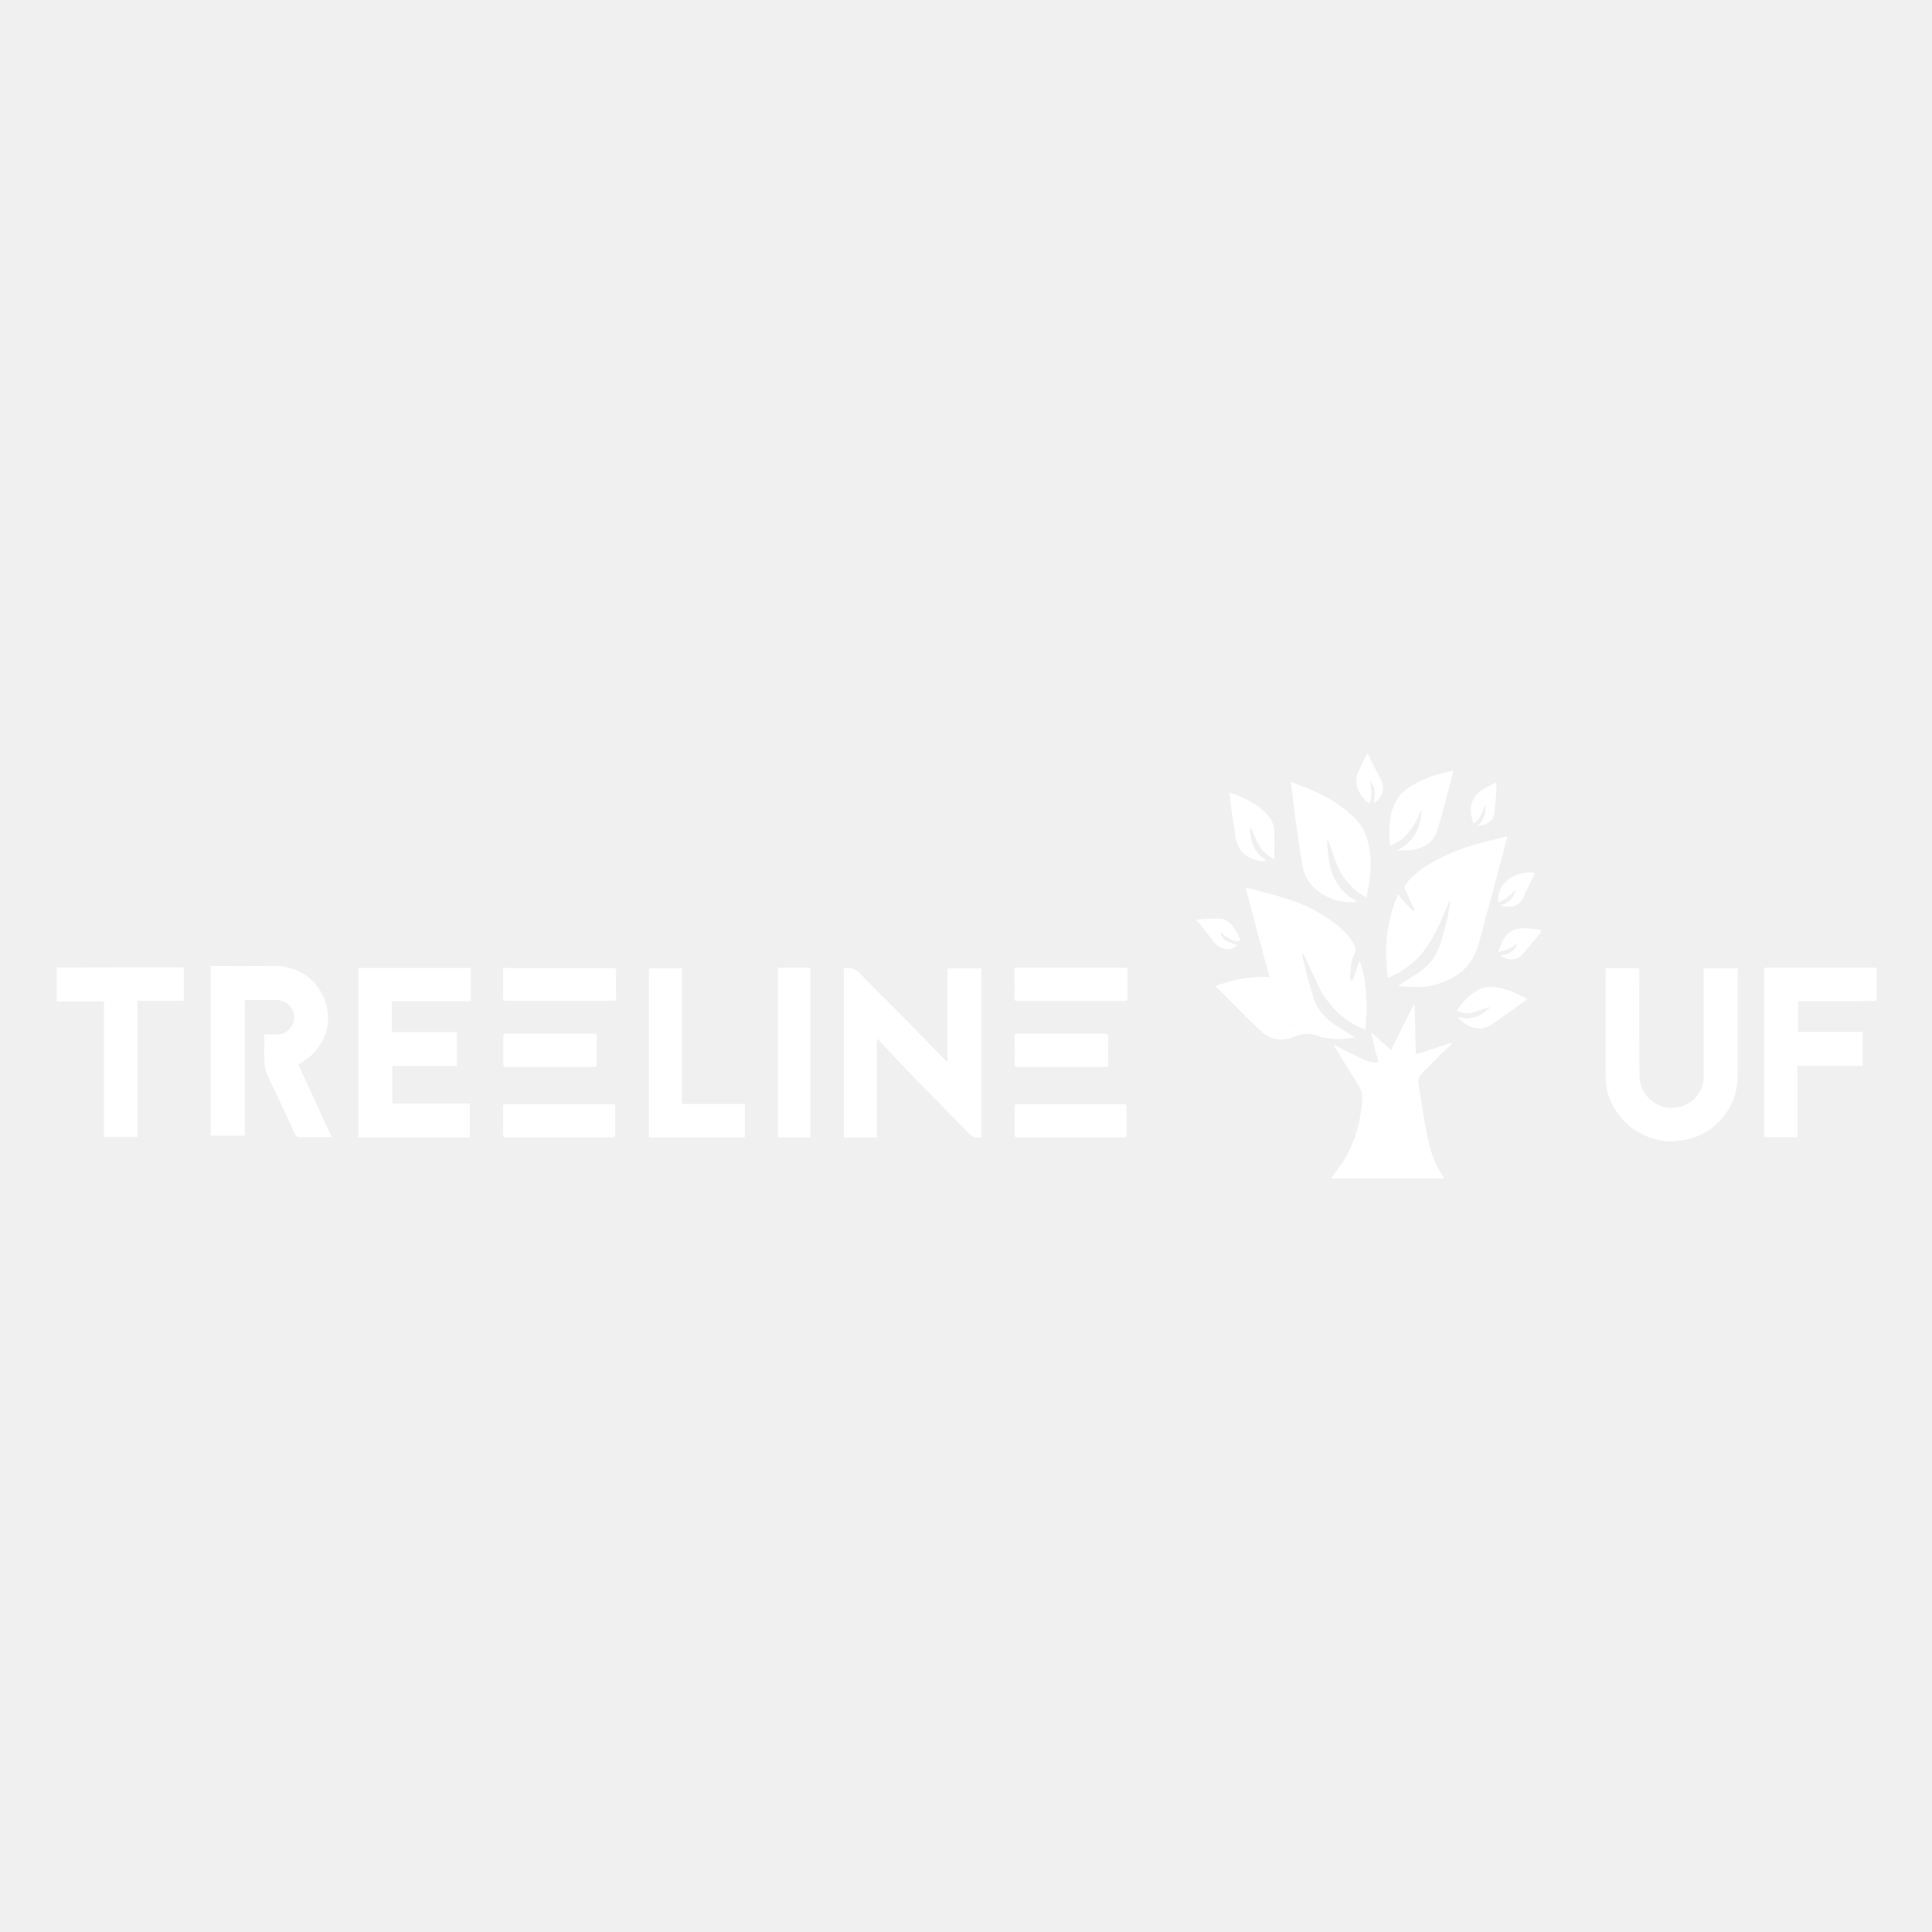
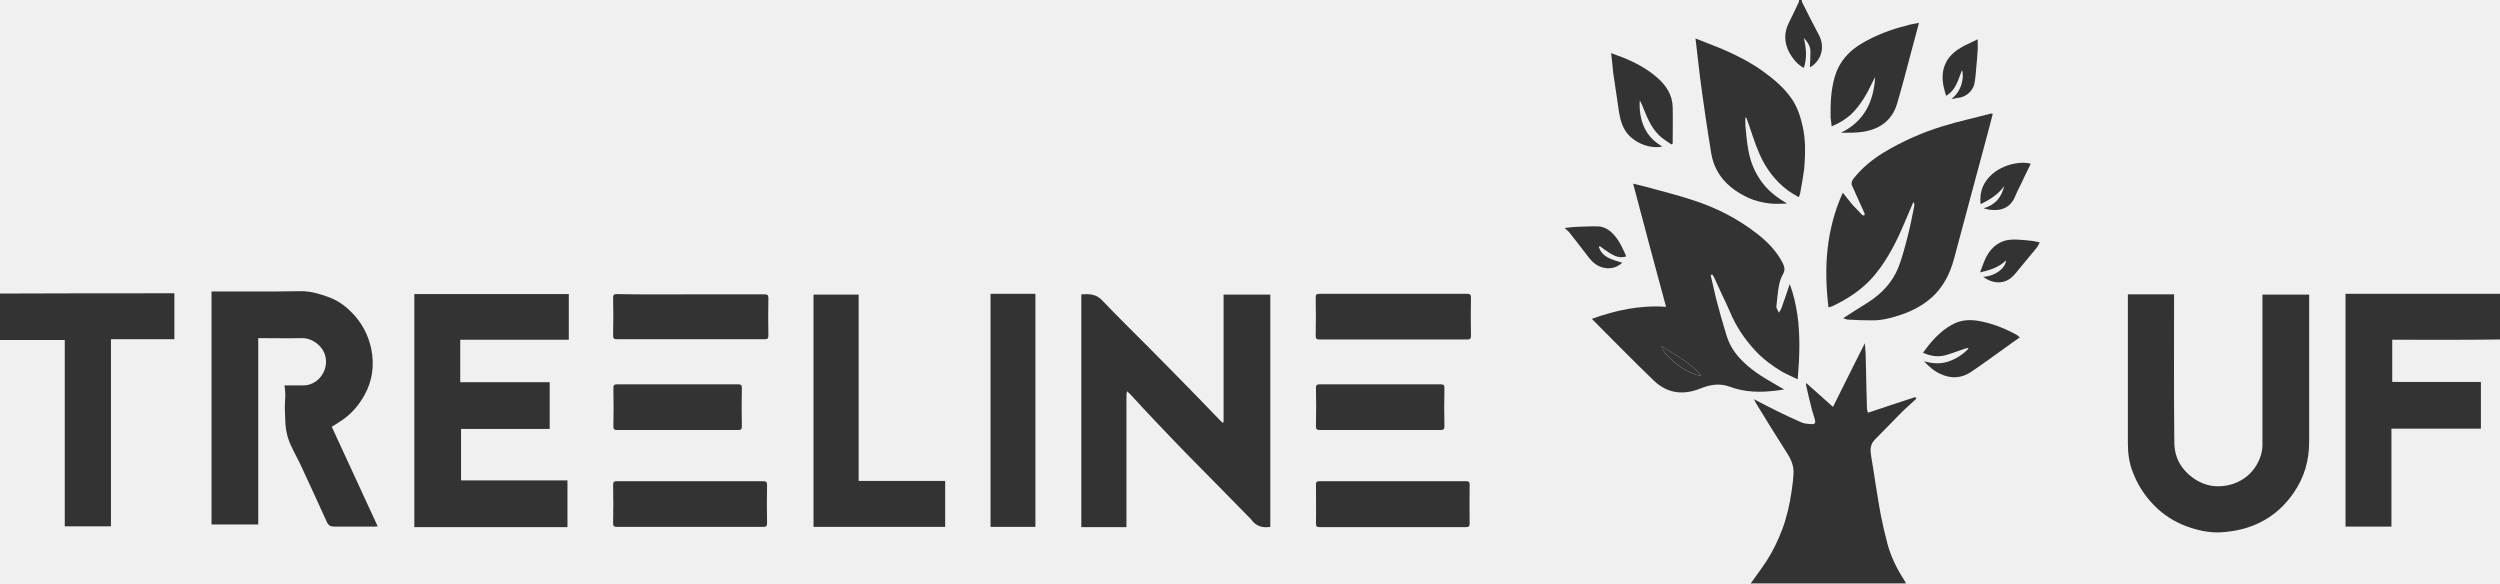
- <svg xmlns="http://www.w3.org/2000/svg" version="1.1" id="Layer_1" x="0px" y="0px" viewBox="0 0 1000 1000" style="enable-background:new 0 0 1000 1000;" xml:space="preserve">
+ <svg xmlns="http://www.w3.org/2000/svg" version="1.1" id="Layer_1" x="0px" y="0px" viewBox="0 0 941.9 219.8" style="enable-background:new 0 0 941.9 219.8;" xml:space="preserve">
  <style type="text/css">
- 	.st0{fill:#FFFFFF;}
+ 	.st0{fill:#333333;}
</style>
-   <path class="st0" d="M490.4,549.3c0-16,0-32,0-48.1c5.9,0,11.7,0,17.6,0c0,29.2,0,58.3,0,87.5c-3.1,0.5-5.5-0.3-7.3-2.9  c-0.1-0.2-0.3-0.3-0.4-0.4c-3.5-3.6-7-7.1-10.5-10.7c-4.4-4.5-8.9-9-13.3-13.5c-4-4.1-8-8.3-11.9-12.4c-3.1-3.3-6.2-6.6-9.3-10  c-0.3-0.3-0.7-0.7-1.3-1.2c-0.1,0.7-0.2,1.2-0.2,1.7c0,16,0,32,0,48c0,0.5,0,0.9,0,1.5c-5.7,0-11.3,0-17,0c0-29.2,0-58.4,0-87.7  c2.8-0.2,5.4-0.2,7.7,2.1c5.8,6.1,11.8,12,17.7,17.9c6.1,6.2,12.3,12.4,18.4,18.7c2.8,2.9,5.6,5.8,8.4,8.7c0.4,0.4,0.7,0.7,1.1,1  C490.1,549.4,490.3,549.3,490.4,549.3z" />
-   <path class="st0" d="M136.6,535.4c2.5,0,4.8,0,7,0c5.7,0.1,9.9-5.9,8.3-11.3c-1.1-3.8-5-6.6-8.8-6.5c-5,0.1-10,0-15,0  c-0.4,0-0.9,0-1.4,0c0,23.4,0,46.8,0,70.2c-5.9,0-11.7,0-17.6,0c0-29.2,0-58.4,0-87.8c0.5,0,1,0,1.4,0c10.8,0,21.5,0.1,32.3-0.1  c3.7,0,7,1,10.3,2.2c3.4,1.2,6.2,3.2,8.7,5.7c3.9,3.9,6.4,8.6,7.5,14c1.2,6.1,0.4,11.9-2.6,17.3c-2.4,4.3-5.6,7.8-9.8,10.3  c-0.8,0.5-1.6,1.1-2.5,1.6c5.8,12.5,11.5,25,17.3,37.5c-0.4,0-0.8,0.1-1.2,0.1c-5.1,0-10.2,0-15.2,0c-1.3,0-2.1-0.4-2.7-1.6  c-3.2-7-6.3-13.9-9.6-20.9c-1.2-2.7-2.7-5.2-3.9-7.9c-1.4-2.9-2.1-6-2.2-9.2c0-1.7-0.2-3.5-0.2-5.2c0-1.7,0.2-3.4,0.2-5.1  C136.9,537.8,136.7,536.7,136.6,535.4z" />
-   <path class="st0" d="M243.2,588.8c-19.3,0-38.5,0-57.7,0c0-29.3,0-58.5,0-87.8c19.4,0,38.7,0,58.2,0c0,5.7,0,11.4,0,17.2  c-13.6,0-27.2,0-40.9,0c0,5.4,0,10.6,0,16c11.2,0,22.4,0,33.7,0c0,5.9,0,11.7,0,17.6c-11.1,0-22.2,0-33.4,0c0,6.5,0,12.9,0,19.4  c13.4,0,26.7,0,40.1,0C243.2,577.1,243.2,582.8,243.2,588.8z" />
-   <path class="st0" d="M881.8,501.2c5.9,0,11.7,0,17.6,0c0,0.6,0,1.1,0,1.6c0,18,0,35.9,0,53.9c0,7.1-1.9,13.6-6,19.4  c-5.3,7.6-12.6,12.3-21.8,14c-2.3,0.4-4.7,0.7-7.1,0.7c-4.4-0.1-8.7-1.2-12.8-2.9c-4.7-2-8.7-4.9-12-8.7c-2.9-3.2-5.1-6.9-6.7-11  c-1.4-3.5-1.9-7.1-1.9-10.9c0-18.2,0-36.4,0-54.6c0-0.5,0-1,0-1.6c5.8,0,11.5,0,17.4,0c0,0.5,0,1,0,1.5c0,18.2-0.1,36.3,0.1,54.5  c0.1,5.9,2.9,10.5,8,13.8c2.7,1.7,5.7,2.6,8.8,2.5c7.9-0.1,14.6-5.3,16.2-13.3c0.1-0.7,0.2-1.5,0.2-2.2c0-18.3,0-36.6,0-55  C881.8,502.3,881.8,501.8,881.8,501.2z" />
-   <path class="st0" d="M930.7,518.2c0,5.4,0,10.6,0,15.9c11.1,0,22.2,0,33.4,0c0,5.9,0,11.7,0,17.6c-11.2,0-22.4,0-33.7,0  c0,12.4,0,24.6,0,36.9c-5.8,0-11.5,0-17.3,0c0-29.2,0-58.4,0-87.7c19.4,0,38.8,0,58.2,0c0,5.6,0,11.3,0,17.2  C957.8,518.3,944.3,518.2,930.7,518.2z" />
-   <path class="st0" d="M95.1,500.7c0,5.8,0,11.4,0,17.3c-8,0-15.9,0-23.9,0c0,23.6,0,47,0,70.5c-5.8,0-11.5,0-17.4,0  c0-23.4,0-46.7,0-70.2c-8.2,0-16.3,0-24.4,0c0-5.9,0-11.7,0-17.5C51.3,500.7,73.2,500.7,95.1,500.7z" />
-   <path class="st0" d="M335.9,588.7c0-29.2,0-58.3,0-87.5c5.6,0,11.3,0,17,0c0,23.3,0,46.7,0,70.2c10.9,0,21.7,0,32.6,0  c0,5.8,0,11.5,0,17.3C369,588.7,352.5,588.7,335.9,588.7z" />
-   <path class="st0" d="M402.6,500.9c5.7,0,11.3,0,16.9,0c0,29.3,0,58.5,0,87.8c-5.6,0-11.2,0-16.9,0  C402.6,559.5,402.6,530.3,402.6,500.9z" />
+   <path class="st0" d="M461,159.1c0-16,0-32,0-48.1c5.9,0,11.7,0,17.6,0c0,29.2,0,58.3,0,87.5c-3.1,0.5-5.5-0.3-7.3-2.9  c-0.1-0.2-0.3-0.3-0.4-0.4c-3.5-3.6-7-7.1-10.5-10.7c-4.4-4.5-8.9-9-13.3-13.5c-4-4.1-8-8.3-11.9-12.4c-3.1-3.3-6.2-6.6-9.3-10  c-0.3-0.3-0.7-0.7-1.3-1.2c-0.1,0.7-0.2,1.2-0.2,1.7c0,16,0,32,0,48c0,0.5,0,0.9,0,1.5c-5.7,0-11.3,0-17,0c0-29.2,0-58.4,0-87.7  c2.8-0.2,5.4-0.2,7.7,2.1c5.8,6.1,11.8,12,17.7,17.9c6.1,6.2,12.3,12.4,18.4,18.7c2.8,2.9,5.6,5.8,8.4,8.7c0.4,0.4,0.7,0.7,1.1,1  C460.7,159.2,460.9,159.1,461,159.1z" />
+   <path class="st0" d="M107.2,145.2c2.5,0,4.8,0,7,0c5.7,0.1,9.9-5.9,8.3-11.3c-1.1-3.8-5-6.6-8.8-6.5c-5,0.1-10,0-15,0  c-0.4,0-0.9,0-1.4,0c0,23.4,0,46.8,0,70.2c-5.9,0-11.7,0-17.6,0c0-29.2,0-58.4,0-87.8c0.5,0,1,0,1.4,0c10.8,0,21.5,0.1,32.3-0.1  c3.7,0,7,1,10.3,2.2c3.4,1.2,6.2,3.2,8.7,5.7c3.9,3.9,6.4,8.6,7.5,14c1.2,6.1,0.4,11.9-2.6,17.3c-2.4,4.3-5.6,7.8-9.8,10.3  c-0.8,0.5-1.6,1.1-2.5,1.6c5.8,12.5,11.5,25,17.3,37.5c-0.4,0-0.8,0.1-1.2,0.1c-5.1,0-10.2,0-15.2,0c-1.3,0-2.1-0.4-2.7-1.6  c-3.2-7-6.3-13.9-9.6-20.9c-1.2-2.7-2.7-5.2-3.9-7.9c-1.4-2.9-2.1-6-2.2-9.2c0-1.7-0.2-3.5-0.2-5.2s0.2-3.4,0.2-5.1  C107.5,147.6,107.3,146.5,107.2,145.2z" />
+   <path class="st0" d="M213.8,198.6c-19.3,0-38.5,0-57.7,0c0-29.3,0-58.5,0-87.8c19.4,0,38.7,0,58.2,0c0,5.7,0,11.4,0,17.2  c-13.6,0-27.2,0-40.9,0c0,5.4,0,10.6,0,16c11.2,0,22.4,0,33.7,0c0,5.9,0,11.7,0,17.6c-11.1,0-22.2,0-33.4,0c0,6.5,0,12.9,0,19.4  c13.4,0,26.7,0,40.1,0C213.8,186.9,213.8,192.6,213.8,198.6z" />
+   <path class="st0" d="M852.4,111c5.9,0,11.7,0,17.6,0c0,0.6,0,1.1,0,1.6c0,18,0,35.9,0,53.9c0,7.1-1.9,13.6-6,19.4  c-5.3,7.6-12.6,12.3-21.8,14c-2.3,0.4-4.7,0.7-7.1,0.7c-4.4-0.1-8.7-1.2-12.8-2.9c-4.7-2-8.7-4.9-12-8.7c-2.9-3.2-5.1-6.9-6.7-11  c-1.4-3.5-1.9-7.1-1.9-10.9c0-18.2,0-36.4,0-54.6c0-0.5,0-1,0-1.6c5.8,0,11.5,0,17.4,0c0,0.5,0,1,0,1.5c0,18.2-0.1,36.3,0.1,54.5  c0.1,5.9,2.9,10.5,8,13.8c2.7,1.7,5.7,2.6,8.8,2.5c7.9-0.1,14.6-5.3,16.2-13.3c0.1-0.7,0.2-1.5,0.2-2.2c0-18.3,0-36.6,0-55  C852.4,112.1,852.4,111.6,852.4,111z" />
+   <path class="st0" d="M901.3,128c0,5.4,0,10.6,0,15.9c11.1,0,22.2,0,33.4,0c0,5.9,0,11.7,0,17.6c-11.2,0-22.4,0-33.7,0  c0,12.4,0,24.6,0,36.9c-5.8,0-11.5,0-17.3,0c0-29.2,0-58.4,0-87.7c19.4,0,38.8,0,58.2,0c0,5.6,0,11.3,0,17.2  C928.4,128.1,914.9,128,901.3,128z" />
+   <path class="st0" d="M65.7,110.5c0,5.8,0,11.4,0,17.3c-8,0-15.9,0-23.9,0c0,23.6,0,47,0,70.5c-5.8,0-11.5,0-17.4,0  c0-23.4,0-46.7,0-70.2c-8.2,0-16.3,0-24.4,0c0-5.9,0-11.7,0-17.5C21.9,110.5,43.8,110.5,65.7,110.5z" />
+   <path class="st0" d="M306.5,198.5c0-29.2,0-58.3,0-87.5c5.6,0,11.3,0,17,0c0,23.3,0,46.7,0,70.2c10.9,0,21.7,0,32.6,0  c0,5.8,0,11.5,0,17.3C339.6,198.5,323.1,198.5,306.5,198.5z" />
+   <path class="st0" d="M373.2,110.7c5.7,0,11.3,0,16.9,0c0,29.3,0,58.5,0,87.8c-5.6,0-11.2,0-16.9,0  C373.2,169.3,373.2,140.1,373.2,110.7z" />
  <g>
-     <path class="st0" d="M289.4,571.5c9.2,0,18.3,0,27.5,0c1.2,0,1.5,0.3,1.5,1.5c-0.1,4.8-0.1,9.5,0,14.3c0,1.1-0.3,1.4-1.4,1.4   c-18.4,0-36.8,0-55.2,0c-1.1,0-1.4-0.3-1.4-1.4c0.1-4.8,0.1-9.6,0-14.4c0-1.1,0.3-1.4,1.4-1.4C271,571.5,280.2,571.5,289.4,571.5z" />
-     <path class="st0" d="M289.7,501.1c9.2,0,18.5,0,27.7,0c1.2,0,1.5,0.3,1.5,1.5c-0.1,4.7-0.1,9.4,0,14c0,1.1-0.3,1.4-1.4,1.4   c-18.6,0-37.1,0-55.7,0c-1.1,0-1.4-0.3-1.4-1.4c0.1-4.7,0.1-9.4,0-14.2c0-1.1,0.3-1.4,1.4-1.4C271.1,501.2,280.4,501.1,289.7,501.1   z" />
-     <path class="st0" d="M284.8,535c7.6,0,15.1,0,22.7,0c1.1,0,1.4,0.3,1.4,1.4c-0.1,4.8-0.1,9.6,0,14.4c0,1.1-0.3,1.4-1.4,1.4   c-15.2,0-30.4,0-45.6,0c-1.1,0-1.4-0.3-1.4-1.4c0.1-4.8,0.1-9.6,0-14.4c0-1.1,0.3-1.4,1.4-1.4C269.5,535,277.1,535,284.8,535z" />
+     <path class="st0" d="M260,181.3c9.2,0,18.3,0,27.5,0c1.2,0,1.5,0.3,1.5,1.5c-0.1,4.8-0.1,9.5,0,14.3c0,1.1-0.3,1.4-1.4,1.4   c-18.4,0-36.8,0-55.2,0c-1.1,0-1.4-0.3-1.4-1.4c0.1-4.8,0.1-9.6,0-14.4c0-1.1,0.3-1.4,1.4-1.4C241.6,181.3,250.8,181.3,260,181.3z" />
+     <path class="st0" d="M260.3,110.9c9.2,0,18.5,0,27.7,0c1.2,0,1.5,0.3,1.5,1.5c-0.1,4.7-0.1,9.4,0,14c0,1.1-0.3,1.4-1.4,1.4   c-18.6,0-37.1,0-55.7,0c-1.1,0-1.4-0.3-1.4-1.4c0.1-4.7,0.1-9.4,0-14.2c0-1.1,0.3-1.4,1.4-1.4C241.7,111,251,110.9,260.3,110.9z" />
+     <path class="st0" d="M255.4,144.8c7.6,0,15.1,0,22.7,0c1.1,0,1.4,0.3,1.4,1.4c-0.1,4.8-0.1,9.6,0,14.4c0,1.1-0.3,1.4-1.4,1.4   c-15.2,0-30.4,0-45.6,0c-1.1,0-1.4-0.3-1.4-1.4c0.1-4.8,0.1-9.6,0-14.4c0-1.1,0.3-1.4,1.4-1.4C240.1,144.8,247.7,144.8,255.4,144.8   z" />
  </g>
  <g>
-     <path class="st0" d="M554.1,588.8c-9.2,0-18.3,0-27.5,0c-1.1,0-1.4-0.3-1.4-1.4c0.1-4.9,0-9.8,0-14.6c0-1,0.3-1.3,1.3-1.3   c18.4,0,36.9,0,55.3,0c1,0,1.3,0.3,1.3,1.3c0,4.9-0.1,9.8,0,14.6c0,1.1-0.3,1.4-1.4,1.4C572.5,588.8,563.3,588.8,554.1,588.8z" />
-     <path class="st0" d="M554.5,500.9c9.2,0,18.4,0,27.6,0c1.2,0,1.5,0.3,1.5,1.5c-0.1,4.8-0.1,9.5,0,14.3c0,1.1-0.3,1.4-1.4,1.4   c-18.6,0-37.1,0-55.7,0c-1.1,0-1.4-0.3-1.4-1.4c0.1-4.8,0.1-9.6,0-14.4c0-1.1,0.3-1.4,1.4-1.4C535.9,500.9,545.2,500.9,554.5,500.9   z" />
-     <path class="st0" d="M549.5,535c7.6,0,15.1,0,22.7,0c1.1,0,1.4,0.3,1.4,1.4c-0.1,4.8-0.1,9.6,0,14.4c0,1.1-0.3,1.4-1.4,1.4   c-15.2,0-30.4,0-45.6,0c-1.1,0-1.4-0.3-1.4-1.4c0.1-4.8,0.1-9.6,0-14.4c0-1.1,0.3-1.4,1.4-1.4C534.2,535,541.8,535,549.5,535z" />
+     <path class="st0" d="M524.7,198.6c-9.2,0-18.3,0-27.5,0c-1.1,0-1.4-0.3-1.4-1.4c0.1-4.9,0-9.8,0-14.6c0-1,0.3-1.3,1.3-1.3   c18.4,0,36.9,0,55.3,0c1,0,1.3,0.3,1.3,1.3c0,4.9-0.1,9.8,0,14.6c0,1.1-0.3,1.4-1.4,1.4C543.1,198.6,533.9,198.6,524.7,198.6z" />
+     <path class="st0" d="M525.1,110.7c9.2,0,18.4,0,27.6,0c1.2,0,1.5,0.3,1.5,1.5c-0.1,4.8-0.1,9.5,0,14.3c0,1.1-0.3,1.4-1.4,1.4   c-18.6,0-37.1,0-55.7,0c-1.1,0-1.4-0.3-1.4-1.4c0.1-4.8,0.1-9.6,0-14.4c0-1.1,0.3-1.4,1.4-1.4C506.5,110.7,515.8,110.7,525.1,110.7   z" />
+     <path class="st0" d="M520.1,144.8c7.6,0,15.1,0,22.7,0c1.1,0,1.4,0.3,1.4,1.4c-0.1,4.8-0.1,9.6,0,14.4c0,1.1-0.3,1.4-1.4,1.4   c-15.2,0-30.4,0-45.6,0c-1.1,0-1.4-0.3-1.4-1.4c0.1-4.8,0.1-9.6,0-14.4c0-1.1,0.3-1.4,1.4-1.4C504.8,144.8,512.4,144.8,520.1,144.8   z" />
  </g>
  <g>
-     <path class="st0" d="M708.2,390.2c0.1,0.4,0.1,0.8,0.3,1.1c2,4.1,4.1,8.1,6.2,12.1c2.2,4.2,1.2,8.9-2.6,11.7   c-0.3,0.2-0.6,0.3-0.8,0.4c0.1-2,0.2-3.9,0.2-5.9c0-2-1.1-3.6-2.5-5.1c0.9,3.8,1.3,7.5,0,11.3c-2.4-1.3-4.1-3.4-5.4-5.7   c-2.1-3.9-2.1-7.7-0.1-11.6c1.3-2.5,2.4-5,3.6-7.5c0.1-0.2,0.1-0.5,0.1-0.8C707.6,390.2,707.9,390.2,708.2,390.2z" />
-     <path class="st0" d="M701.6,536.9c-1,0.2-1.8,0.3-2.5,0.4c-6.1,0.8-12.1,0.8-18-1.4c-4-1.5-7.7-0.7-11.4,0.8   c-6.4,2.5-12.3,1.6-17.2-3.1c-7.8-7.5-15.4-15.3-23-22.9c-0.1-0.1-0.1-0.2-0.3-0.4c9-3.2,18-5.2,27.9-4.5   c-4.2-15.5-8.3-30.8-12.4-46.4c1.6,0.4,3.1,0.7,4.5,1.1c6.1,1.7,12.3,3.2,18.3,5.2c8.6,2.8,16.6,6.9,23.7,12.4   c4,3.1,7.6,6.7,9.9,11.3c0.7,1.4,0.9,2.7,0,4.2c-1.4,2.5-1.7,5.3-2,8c-0.1,1.3-0.3,2.5-0.4,3.8c0,0.2-0.1,0.5,0,0.7   c0.3,0.7,0.6,1.3,0.9,1.9c0.3-0.5,0.7-1,0.9-1.5c1.1-3,2.1-6,3.2-9.3c1.5,4,2.3,7.8,2.9,11.7c1.1,8,0.8,15.9,0.1,24.2   c-2-1-4-1.8-5.8-2.8c-3.7-2.2-7.2-4.8-10.1-7.9c-4.1-4.4-7.4-9.3-9.7-14.9c-1-2.3-2.1-4.6-3.2-6.9c-0.9-1.9-1.7-3.8-2.6-5.7   c-0.2-0.5-0.5-0.8-0.8-1.3c-0.2,0.1-0.4,0.2-0.6,0.2c0.7,2.9,1.3,5.8,2,8.7c1.2,4.6,2.5,9.3,3.9,13.8c1,3.4,2.7,6.3,5.1,8.9   c3.8,4.1,8.4,7,13.2,9.7C699.2,535.6,700.3,536.2,701.6,536.9z M670.3,531.7c-4.1-5-9.6-7.6-14.9-11.1   C656.2,524.6,665.8,531.7,670.3,531.7z" />
-     <path class="st0" d="M723.8,510.1c3.2-2.1,6.3-4,9.3-5.9c5.2-3.3,9.3-7.6,11.6-13.4c1.4-3.7,2.4-7.5,3.4-11.4   c1-3.8,1.7-7.6,2.5-11.5c0.1-0.4,0-0.9-0.1-1.4c-0.1,0-0.2,0-0.3,0c-1.2,2.7-2.3,5.5-3.5,8.2c-2.8,6.6-6,12.9-10.5,18.5   c-3.5,4.4-7.9,7.8-12.8,10.5c-1.2,0.7-2.5,1.3-3.7,1.9c-0.4,0.2-0.9,0.2-1.4,0.4c-1.8-14.9-0.9-29.3,5.4-43.2   c1.3,1.6,2.4,3.1,3.6,4.5c1.2,1.3,2.5,2.6,3.7,3.9c0.2,0.2,0.5,0.1,0.8,0.2c0-0.3,0.2-0.6,0.1-0.8c-0.9-2.1-1.9-4.1-2.8-6.2   c-0.6-1.3-1.2-2.7-1.8-4c-0.6-1.1-0.2-2.1,0.5-3c3.2-4,7.1-7.2,11.4-9.8c7-4.2,14.4-7.5,22.3-9.9c5.9-1.8,11.9-3.1,17.9-4.7   c0.2-0.1,0.4,0.1,0.8,0.1c-0.6,2.4-1.2,4.7-1.8,6.9c-1.9,7.1-3.8,14.1-5.7,21.2c-2.4,8.8-4.7,17.7-7.1,26.5   c-1.5,5.5-3.9,10.4-8.1,14.3c-3.5,3.2-7.5,5.3-11.9,6.8c-3.4,1.1-6.9,2.1-10.6,2.1c-3.2,0-6.4-0.1-9.6-0.3   C724.9,510.5,724.4,510.2,723.8,510.1z" />
-     <path class="st0" d="M733.2,545.7c5.7-1.9,11.3-3.8,16.9-5.6c0.2-0.1,0.4-0.2,0.6-0.2c0.2,0,0.5,0.1,0.7,0.1   c-0.1,0.2-0.1,0.5-0.3,0.7c-1.7,1.6-3.5,3.1-5.2,4.8c-3.4,3.4-6.7,6.9-10.1,10.3c-1.9,1.9-1.8,4-1.4,6.4c0.6,3.4,1.1,6.8,1.6,10.1   c0.7,4.1,1.3,8.3,2.1,12.4c0.7,3.5,1.5,6.9,2.4,10.3c1.3,4.9,3.5,9.4,6.3,13.7c0.2,0.4,0.4,0.8,0.7,1.3c-19.6,0-39.1,0-58.5,0   c2-2.8,4.1-5.6,6-8.5c2.4-3.7,4.3-7.7,5.9-11.9c1.7-4.6,2.8-9.4,3.5-14.3c0.3-2.1,0.6-4.2,0.7-6.3c0.3-3.3-1-6-2.8-8.7   c-3.8-5.9-7.5-12-11.2-18c-0.3-0.5-0.5-1-0.9-1.7c3.1,1.6,5.9,3.1,8.8,4.5c3,1.5,6,2.9,9,4.2c1.1,0.5,2.4,0.6,3.7,0.7   c1.5,0.1,1.9-0.4,1.4-2c-0.3-1.1-0.7-2.2-1-3.3c-0.8-3-1.5-6.1-2.2-9.2c-0.1-0.2,0-0.5,0-1c3.4,3,6.7,6,10.1,9c4-8,7.9-15.9,12-24   c0.1,1.5,0.2,2.7,0.3,3.9c0.1,4.4,0.2,8.8,0.3,13.2c0.1,2.5,0.1,5.1,0.2,7.6C732.9,544.8,733,545.2,733.2,545.7z" />
-     <path class="st0" d="M668.2,404.7c3.7,1.5,7.3,2.8,10.8,4.3c5,2.2,9.9,4.7,14.4,7.9c4.3,3.1,8.3,6.4,11.3,10.9   c2.1,3.2,3.2,6.9,4,10.6c0.9,4.4,0.9,8.9,0.6,13.3c-0.2,3.9-1.1,7.7-1.7,11.5c-0.1,0.4-0.3,0.7-0.5,1.3c-1.4-0.8-2.7-1.6-3.9-2.4   c-4.9-3.6-8.5-8.4-10.9-13.9c-1.9-4.3-3.2-8.9-4.8-13.3c-0.1-0.2-0.1-0.3-0.5-0.5c0,1.1-0.1,2.1,0,3.2c0.3,2.9,0.5,5.8,1,8.6   c0.8,4.9,2.6,9.4,5.8,13.4c2.4,3,5.4,5.2,8.9,7.3c-2.2,0-4.1,0.2-6.1,0c-3-0.3-6-1-8.8-2.3c-7-3.4-12.1-8.3-13.6-16.2   c-0.8-4.7-1.5-9.4-2.2-14.1c-0.7-5-1.5-10-2.1-15C669.3,414.4,668.8,409.6,668.2,404.7z" />
-     <path class="st0" d="M752.4,398.8c-1.1,4-2,7.6-3,11.2c-1.7,6.5-3.4,13-5.3,19.4c-1.8,5.9-6.1,9.2-12,10.3c-2.9,0.6-6,0.5-9.1,0.5   c8.9-4.3,12.3-11.8,12.9-21c-0.4,0.7-0.7,1.4-1.1,2.1c-2,4.3-4.3,8.3-7.7,11.7c-2.2,2.1-4.7,3.6-7.6,4.8c-0.1-1.2-0.3-2.2-0.4-3.3   c-0.1-5.2,0.1-10.4,1.6-15.5c1.7-5.7,5.4-9.7,10.4-12.6c5.2-3,10.7-5.1,16.4-6.5C749.1,399.4,750.6,399.1,752.4,398.8z" />
-     <path class="st0" d="M636.4,410.2c1.5,0.6,2.9,1.1,4.3,1.6c4.7,1.9,9.1,4.2,12.9,7.5c3.5,3,5.9,6.6,6,11.3c0.1,4.6,0,9.1,0,13.7   c-0.2,0.1-0.3,0.2-0.5,0.3c-1.2-0.9-2.5-1.6-3.7-2.6c-3.4-2.8-5.1-6.7-6.7-10.7c-0.4-1.1-0.9-2.2-1.5-3.3c-0.2,3.5,0.2,6.8,1.6,10   c1.4,3.2,3.8,5.6,6.9,7.4c-5.1,1.1-11.5-1.8-14.1-6.2c-1.6-2.7-2.1-5.7-2.5-8.7c-0.6-4.3-1.3-8.5-1.9-12.8   C637,415.2,636.7,412.8,636.4,410.2z" />
-     <path class="st0" d="M790.4,517.3c-1.8,1.3-3.5,2.4-5.2,3.7c-4.4,3.1-8.8,6.4-13.3,9.4c-3.6,2.4-7.5,2.5-11.4,0.7   c-2.4-1.1-4.3-2.7-6.2-4.8c3.2,0.9,6.2,1.1,9.2,0.1c2.9-1,5.4-2.6,7.5-4.8c0-0.1-0.1-0.2-0.1-0.3c-0.3,0.1-0.7,0.1-1,0.2   c-2.5,0.8-4.9,1.8-7.4,2.5c-2.9,0.8-5.7,0.4-8.6-0.9c0.8-1,1.5-2,2.2-2.9c2.7-3.3,5.7-6.2,9.6-8.1c2.7-1.3,5.5-1.5,8.5-1.1   c5.2,0.8,10.1,2.7,14.7,5.2c0.3,0.2,0.6,0.3,0.8,0.5C789.8,516.9,790.1,517.1,790.4,517.3z" />
-     <path class="st0" d="M776.6,494.5c5.3-0.4,8.5-3.8,8.6-6.2c-2.7,2.6-6,3.7-9.8,4.5c0.8-2,1.4-3.9,2.3-5.7c1.4-2.7,3.4-4.9,6.4-6   c1.9-0.7,3.9-0.7,5.9-0.6c1.8,0.1,3.6,0.3,5.4,0.5c0.8,0.1,1.7,0.4,2.5,0.5c-0.4,0.7-0.7,1.5-1.2,2.1c-2.1,2.5-4.2,5.1-6.3,7.6   c-1,1.2-2,2.6-3.2,3.6C784,497.5,779.7,496.9,776.6,494.5z" />
-     <path class="st0" d="M631.8,483.3c1.4,4.1,5.2,4.7,8.8,5.9c-1.9,1.7-4,2.3-6.3,2c-3-0.4-5-2.2-6.7-4.5c-2.3-3-4.6-6-7-9   c-0.4-0.5-1-0.9-1.7-1.6c1.5-0.2,2.7-0.3,3.8-0.4c3-0.1,5.9-0.3,8.9-0.2c2.2,0.1,4.1,1.3,5.6,2.9c2.3,2.4,3.6,5.4,4.9,8.4   c-2.4,0.8-4.4-0.1-6.3-1.3c-1.3-0.8-2.5-1.7-3.7-2.6C632,483.1,631.9,483.2,631.8,483.3z" />
-     <path class="st0" d="M764.6,427.5c3.9-2.9,4.9-8.2,4-10.9c-1.5,3.7-2.2,7.5-6,9.7c-0.3-1.2-0.7-2.3-0.9-3.4c-0.7-3.2-0.6-6.4,1-9.4   c1.5-2.8,3.9-4.5,6.6-6c1.6-0.8,3.3-1.6,5.2-2.5c0,1.6,0.1,2.9,0,4.2c-0.1,2.1-0.3,4.1-0.5,6.2c-0.2,2.1-0.3,4.2-0.7,6.2   c-0.6,3.1-3.5,5.4-6.6,5.5C766.2,427.3,765.6,427.4,764.6,427.5z" />
-     <path class="st0" d="M775.6,467.1c-0.5-4.8,1.1-8.5,4.5-11.4c4.7-4,11.4-4.8,14.4-3.8c-1.4,2.8-2.7,5.6-4,8.3   c-0.6,1.2-1.3,2.5-1.8,3.8c-1.8,4.6-5.5,5.8-9.8,5.2c-0.6-0.1-1.2-0.3-2.2-0.5c4.5-1.3,6.8-4.2,7.8-8.4   C782.3,463.4,779.2,465.4,775.6,467.1z" />
+     <path class="st0" d="M678.8,0c0.1,0.4,0.1,0.8,0.3,1.1c2,4.1,4.1,8.1,6.2,12.1c2.2,4.2,1.2,8.9-2.6,11.7c-0.3,0.2-0.6,0.3-0.8,0.4   c0.1-2,0.2-3.9,0.2-5.9s-1.1-3.6-2.5-5.1c0.9,3.8,1.3,7.5,0,11.3c-2.4-1.3-4.1-3.4-5.4-5.7c-2.1-3.9-2.1-7.7-0.1-11.6   c1.3-2.5,2.4-5,3.6-7.5c0.1-0.2,0.1-0.5,0.1-0.8C678.2,0,678.5,0,678.8,0z" />
+     <path class="st0" d="M672.2,146.7c-1,0.2-1.8,0.3-2.5,0.4c-6.1,0.8-12.1,0.8-18-1.4c-4-1.5-7.7-0.7-11.4,0.8   c-6.4,2.5-12.3,1.6-17.2-3.1c-7.8-7.5-15.4-15.3-23-22.9c-0.1-0.1-0.1-0.2-0.3-0.4c9-3.2,18-5.2,27.9-4.5   c-4.2-15.5-8.3-30.8-12.4-46.4c1.6,0.4,3.1,0.7,4.5,1.1c6.1,1.7,12.3,3.2,18.3,5.2c8.6,2.8,16.6,6.9,23.7,12.4   c4,3.1,7.6,6.7,9.9,11.3c0.7,1.4,0.9,2.7,0,4.2c-1.4,2.5-1.7,5.3-2,8c-0.1,1.3-0.3,2.5-0.4,3.8c0,0.2-0.1,0.5,0,0.7   c0.3,0.7,0.6,1.3,0.9,1.9c0.3-0.5,0.7-1,0.9-1.5c1.1-3,2.1-6,3.2-9.3c1.5,4,2.3,7.8,2.9,11.7c1.1,8,0.8,15.9,0.1,24.2   c-2-1-4-1.8-5.8-2.8c-3.7-2.2-7.2-4.8-10.1-7.9c-4.1-4.4-7.4-9.3-9.7-14.9c-1-2.3-2.1-4.6-3.2-6.9c-0.9-1.9-1.7-3.8-2.6-5.7   c-0.2-0.5-0.5-0.8-0.8-1.3c-0.2,0.1-0.4,0.2-0.6,0.2c0.7,2.9,1.3,5.8,2,8.7c1.2,4.6,2.5,9.3,3.9,13.8c1,3.4,2.7,6.3,5.1,8.9   c3.8,4.1,8.4,7,13.2,9.7C669.8,145.4,670.9,146,672.2,146.7z M640.9,141.5c-4.1-5-9.6-7.6-14.9-11.1   C626.8,134.4,636.4,141.5,640.9,141.5z" />
+     <path class="st0" d="M694.4,119.9c3.2-2.1,6.3-4,9.3-5.9c5.2-3.3,9.3-7.6,11.6-13.4c1.4-3.7,2.4-7.5,3.4-11.4   c1-3.8,1.7-7.6,2.5-11.5c0.1-0.4,0-0.9-0.1-1.4c-0.1,0-0.2,0-0.3,0c-1.2,2.7-2.3,5.5-3.5,8.2c-2.8,6.6-6,12.9-10.5,18.5   c-3.5,4.4-7.9,7.8-12.8,10.5c-1.2,0.7-2.5,1.3-3.7,1.9c-0.4,0.2-0.9,0.2-1.4,0.4c-1.8-14.9-0.9-29.3,5.4-43.2   c1.3,1.6,2.4,3.1,3.6,4.5c1.2,1.3,2.5,2.6,3.7,3.9c0.2,0.2,0.5,0.1,0.8,0.2c0-0.3,0.2-0.6,0.1-0.8c-0.9-2.1-1.9-4.1-2.8-6.2   c-0.6-1.3-1.2-2.7-1.8-4c-0.6-1.1-0.2-2.1,0.5-3c3.2-4,7.1-7.2,11.4-9.8c7-4.2,14.4-7.5,22.3-9.9c5.9-1.8,11.9-3.1,17.9-4.7   c0.2-0.1,0.4,0.1,0.8,0.1c-0.6,2.4-1.2,4.7-1.8,6.9c-1.9,7.1-3.8,14.1-5.7,21.2c-2.4,8.8-4.7,17.7-7.1,26.5   c-1.5,5.5-3.9,10.4-8.1,14.3c-3.5,3.2-7.5,5.3-11.9,6.8c-3.4,1.1-6.9,2.1-10.6,2.1c-3.2,0-6.4-0.1-9.6-0.3   C695.5,120.3,695,120,694.4,119.9z" />
+     <path class="st0" d="M703.8,155.5c5.7-1.9,11.3-3.8,16.9-5.6c0.2-0.1,0.4-0.2,0.6-0.2c0.2,0,0.5,0.1,0.7,0.1   c-0.1,0.2-0.1,0.5-0.3,0.7c-1.7,1.6-3.5,3.1-5.2,4.8c-3.4,3.4-6.7,6.9-10.1,10.3c-1.9,1.9-1.8,4-1.4,6.4c0.6,3.4,1.1,6.8,1.6,10.1   c0.7,4.1,1.3,8.3,2.1,12.4c0.7,3.5,1.5,6.9,2.4,10.3c1.3,4.9,3.5,9.4,6.3,13.7c0.2,0.4,0.4,0.8,0.7,1.3c-19.6,0-39.1,0-58.5,0   c2-2.8,4.1-5.6,6-8.5c2.4-3.7,4.3-7.7,5.9-11.9c1.7-4.6,2.8-9.4,3.5-14.3c0.3-2.1,0.6-4.2,0.7-6.3c0.3-3.3-1-6-2.8-8.7   c-3.8-5.9-7.5-12-11.2-18c-0.3-0.5-0.5-1-0.9-1.7c3.1,1.6,5.9,3.1,8.8,4.5c3,1.5,6,2.9,9,4.2c1.1,0.5,2.4,0.6,3.7,0.7   c1.5,0.1,1.9-0.4,1.4-2c-0.3-1.1-0.7-2.2-1-3.3c-0.8-3-1.5-6.1-2.2-9.2c-0.1-0.2,0-0.5,0-1c3.4,3,6.7,6,10.1,9c4-8,7.9-15.9,12-24   c0.1,1.5,0.2,2.7,0.3,3.9c0.1,4.4,0.2,8.8,0.3,13.2c0.1,2.5,0.1,5.1,0.2,7.6C703.5,154.6,703.6,155,703.8,155.5z" />
+     <path class="st0" d="M638.8,14.5c3.7,1.5,7.3,2.8,10.8,4.3c5,2.2,9.9,4.7,14.4,7.9c4.3,3.1,8.3,6.4,11.3,10.9   c2.1,3.2,3.2,6.9,4,10.6c0.9,4.4,0.9,8.9,0.6,13.3c-0.2,3.9-1.1,7.7-1.7,11.5c-0.1,0.4-0.3,0.7-0.5,1.3c-1.4-0.8-2.7-1.6-3.9-2.4   c-4.9-3.6-8.5-8.4-10.9-13.9c-1.9-4.3-3.2-8.9-4.8-13.3c-0.1-0.2-0.1-0.3-0.5-0.5c0,1.1-0.1,2.1,0,3.2c0.3,2.9,0.5,5.8,1,8.6   c0.8,4.9,2.6,9.4,5.8,13.4c2.4,3,5.4,5.2,8.9,7.3c-2.2,0-4.1,0.2-6.1,0c-3-0.3-6-1-8.8-2.3c-7-3.4-12.1-8.3-13.6-16.2   c-0.8-4.7-1.5-9.4-2.2-14.1c-0.7-5-1.5-10-2.1-15C639.9,24.2,639.4,19.4,638.8,14.5z" />
+     <path class="st0" d="M723,8.6c-1.1,4-2,7.6-3,11.2c-1.7,6.5-3.4,13-5.3,19.4c-1.8,5.9-6.1,9.2-12,10.3c-2.9,0.6-6,0.5-9.1,0.5   c8.9-4.3,12.3-11.8,12.9-21c-0.4,0.7-0.7,1.4-1.1,2.1c-2,4.3-4.3,8.3-7.7,11.7c-2.2,2.1-4.7,3.6-7.6,4.8c-0.1-1.2-0.3-2.2-0.4-3.3   c-0.1-5.2,0.1-10.4,1.6-15.5c1.7-5.7,5.4-9.7,10.4-12.6c5.2-3,10.7-5.1,16.4-6.5C719.7,9.2,721.2,8.9,723,8.6z" />
+     <path class="st0" d="M607,20c1.5,0.6,2.9,1.1,4.3,1.6c4.7,1.9,9.1,4.2,12.9,7.5c3.5,3,5.9,6.6,6,11.3c0.1,4.6,0,9.1,0,13.7   c-0.2,0.1-0.3,0.2-0.5,0.3c-1.2-0.9-2.5-1.6-3.7-2.6c-3.4-2.8-5.1-6.7-6.7-10.7c-0.4-1.1-0.9-2.2-1.5-3.3c-0.2,3.5,0.2,6.8,1.6,10   c1.4,3.2,3.8,5.6,6.9,7.4c-5.1,1.1-11.5-1.8-14.1-6.2c-1.6-2.7-2.1-5.7-2.5-8.7c-0.6-4.3-1.3-8.5-1.9-12.8   C607.6,25,607.3,22.6,607,20z" />
+     <path class="st0" d="M761,127.1c-1.8,1.3-3.5,2.4-5.2,3.7c-4.4,3.1-8.8,6.4-13.3,9.4c-3.6,2.4-7.5,2.5-11.4,0.7   c-2.4-1.1-4.3-2.7-6.2-4.8c3.2,0.9,6.2,1.1,9.2,0.1c2.9-1,5.4-2.6,7.5-4.8c0-0.1-0.1-0.2-0.1-0.3c-0.3,0.1-0.7,0.1-1,0.2   c-2.5,0.8-4.9,1.8-7.4,2.5c-2.9,0.8-5.7,0.4-8.6-0.9c0.8-1,1.5-2,2.2-2.9c2.7-3.3,5.7-6.2,9.6-8.1c2.7-1.3,5.5-1.5,8.5-1.1   c5.2,0.8,10.1,2.7,14.7,5.2c0.3,0.2,0.6,0.3,0.8,0.5C760.4,126.7,760.7,126.9,761,127.1z" />
+     <path class="st0" d="M747.2,104.3c5.3-0.4,8.5-3.8,8.6-6.2c-2.7,2.6-6,3.7-9.8,4.5c0.8-2,1.4-3.9,2.3-5.7c1.4-2.7,3.4-4.9,6.4-6   c1.9-0.7,3.9-0.7,5.9-0.6c1.8,0.1,3.6,0.3,5.4,0.5c0.8,0.1,1.7,0.4,2.5,0.5c-0.4,0.7-0.7,1.5-1.2,2.1c-2.1,2.5-4.2,5.1-6.3,7.6   c-1,1.2-2,2.6-3.2,3.6C754.6,107.3,750.3,106.7,747.2,104.3z" />
+     <path class="st0" d="M602.4,93.1c1.4,4.1,5.2,4.7,8.8,5.9c-1.9,1.7-4,2.3-6.3,2c-3-0.4-5-2.2-6.7-4.5c-2.3-3-4.6-6-7-9   c-0.4-0.5-1-0.9-1.7-1.6c1.5-0.2,2.7-0.3,3.8-0.4c3-0.1,5.9-0.3,8.9-0.2c2.2,0.1,4.1,1.3,5.6,2.9c2.3,2.4,3.6,5.4,4.9,8.4   c-2.4,0.8-4.4-0.1-6.3-1.3c-1.3-0.8-2.5-1.7-3.7-2.6C602.6,92.9,602.5,93,602.4,93.1z" />
+     <path class="st0" d="M735.2,37.3c3.9-2.9,4.9-8.2,4-10.9c-1.5,3.7-2.2,7.5-6,9.7c-0.3-1.2-0.7-2.3-0.9-3.4c-0.7-3.2-0.6-6.4,1-9.4   c1.5-2.8,3.9-4.5,6.6-6c1.6-0.8,3.3-1.6,5.2-2.5c0,1.6,0.1,2.9,0,4.2c-0.1,2.1-0.3,4.1-0.5,6.2s-0.3,4.2-0.7,6.2   c-0.6,3.1-3.5,5.4-6.6,5.5C736.8,37.1,736.2,37.2,735.2,37.3z" />
+     <path class="st0" d="M746.2,76.9c-0.5-4.8,1.1-8.5,4.5-11.4c4.7-4,11.4-4.8,14.4-3.8c-1.4,2.8-2.7,5.6-4,8.3   c-0.6,1.2-1.3,2.5-1.8,3.8c-1.8,4.6-5.5,5.8-9.8,5.2c-0.6-0.1-1.2-0.3-2.2-0.5c4.5-1.3,6.8-4.2,7.8-8.4   C752.9,73.2,749.8,75.2,746.2,76.9z" />
  </g>
-   <path class="st0" d="M670.3,531.7c-4.4,0-14.1-7.1-14.9-11.1C660.7,524.1,666.2,526.7,670.3,531.7z" />
+   <path class="st0" d="M640.9,141.5c-4.4,0-14.1-7.1-14.9-11.1C631.3,133.9,636.8,136.5,640.9,141.5z" />
</svg>
